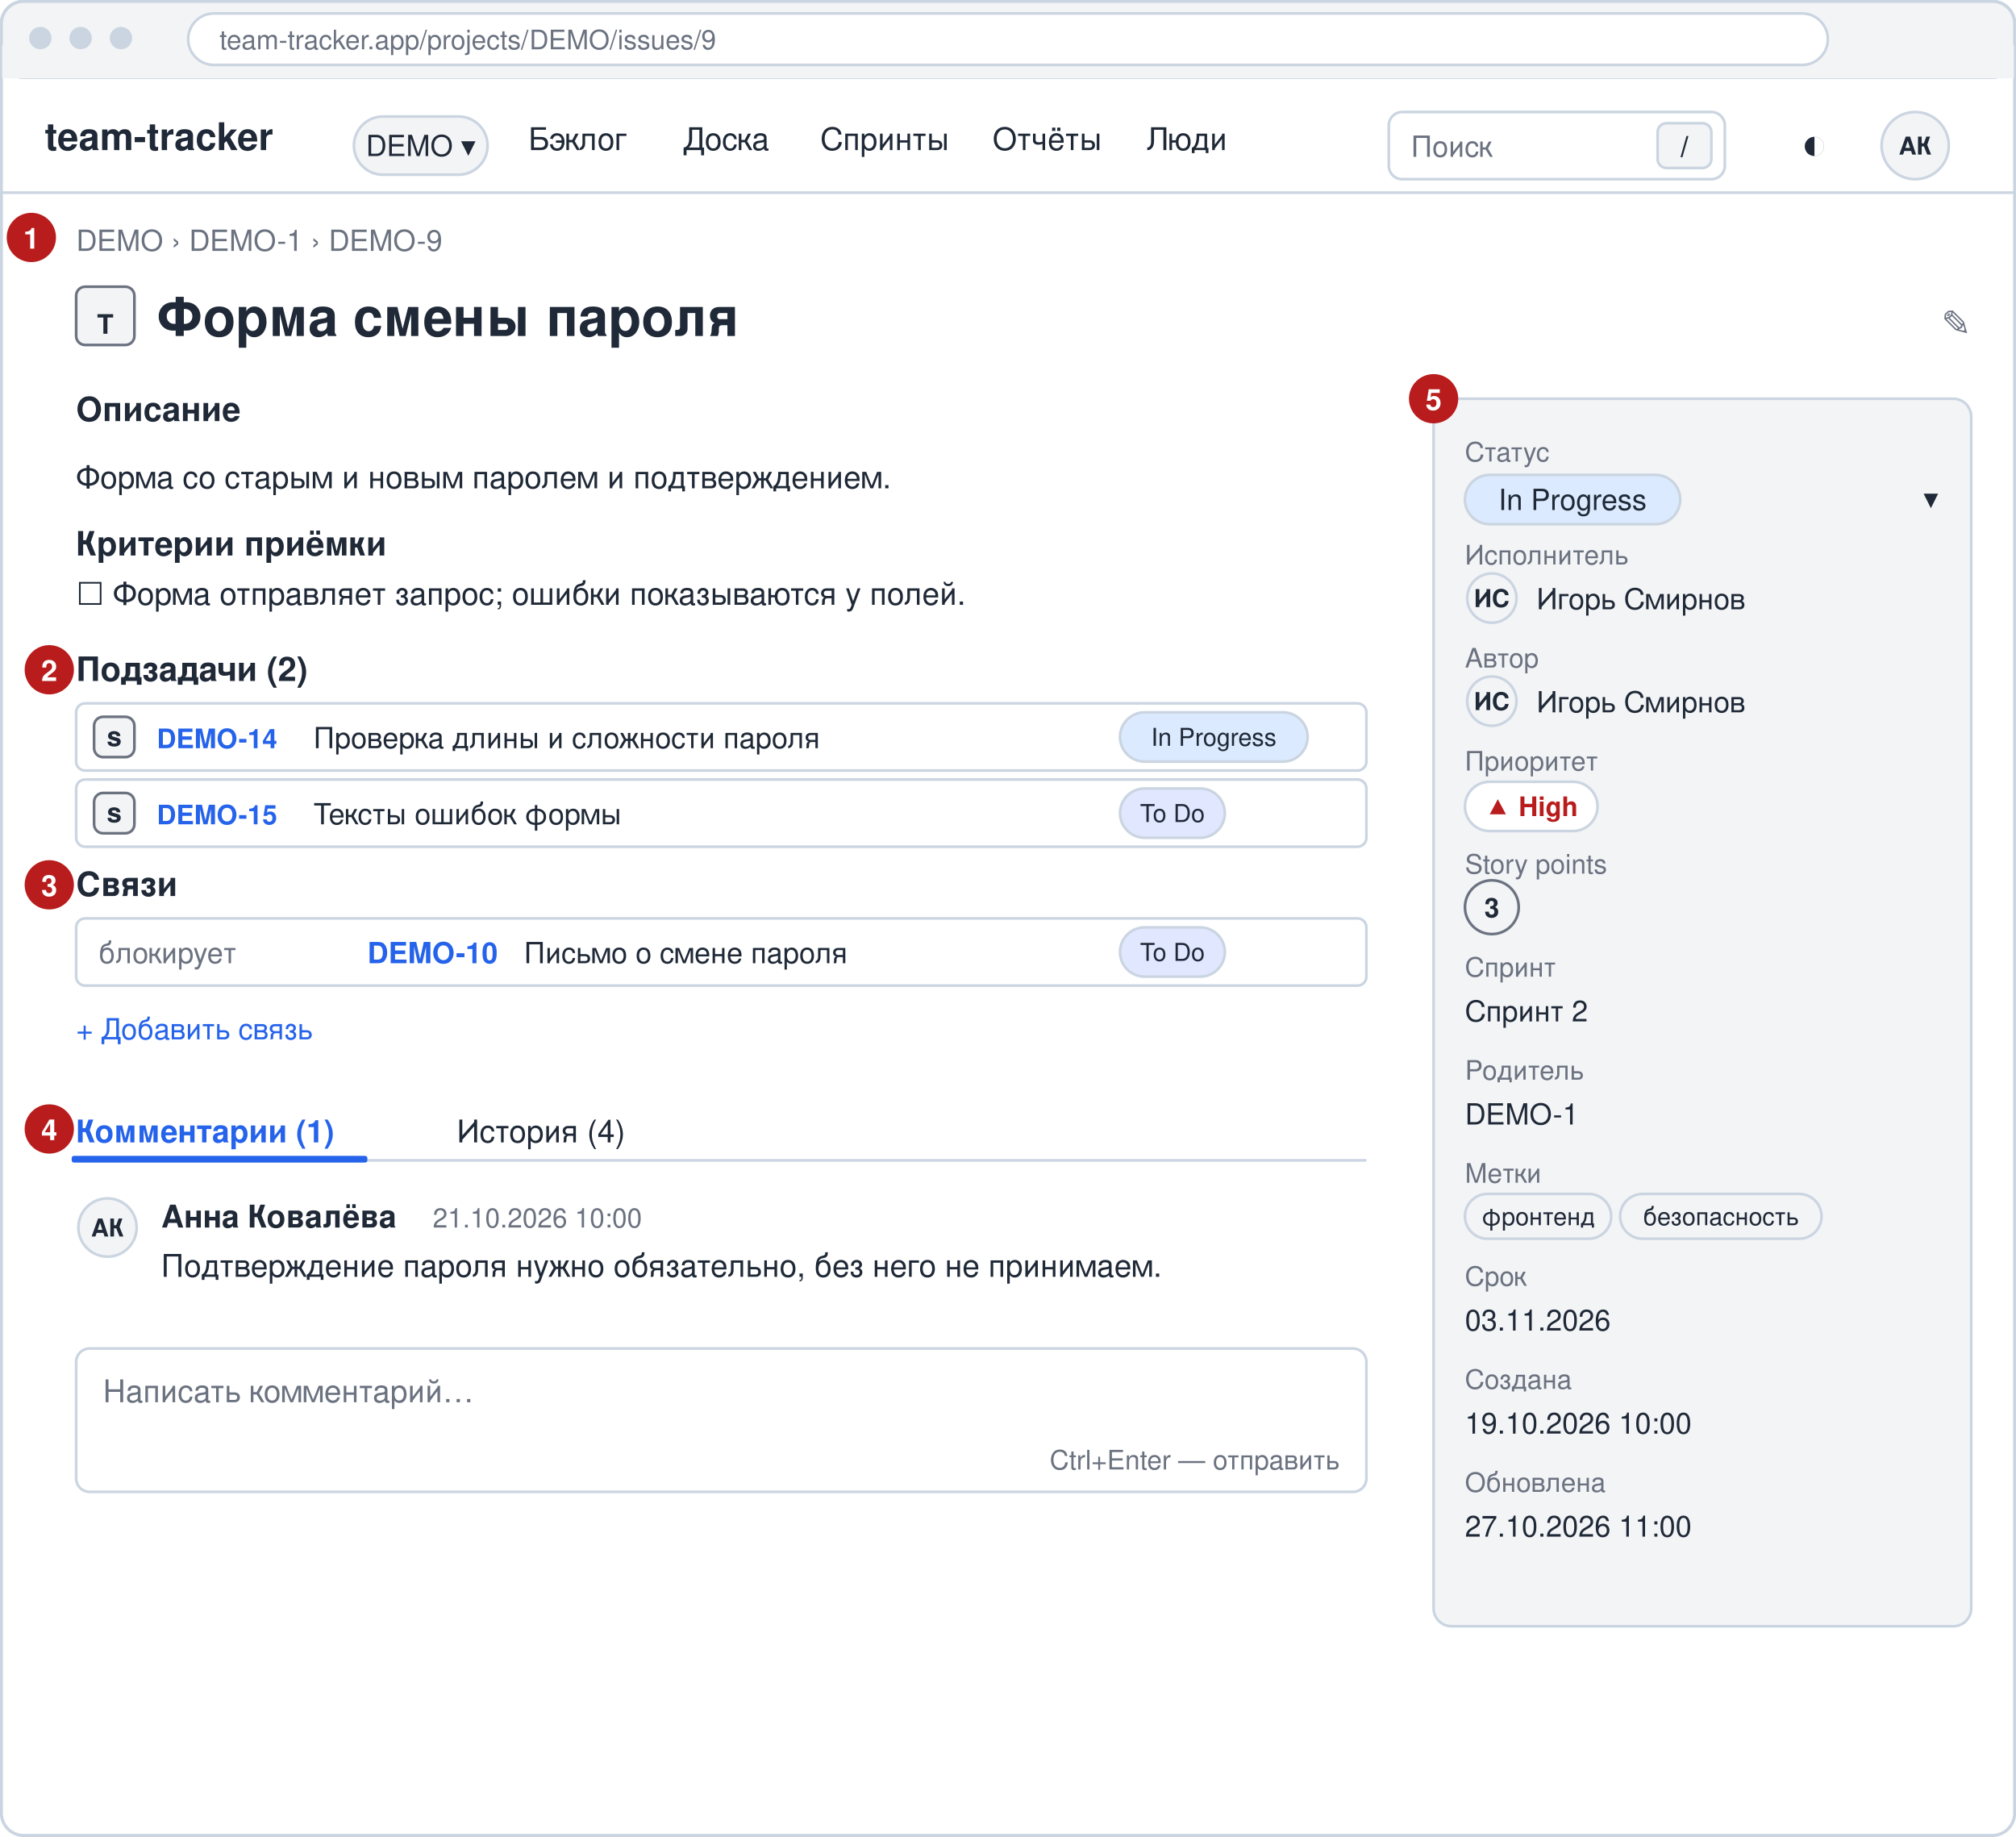
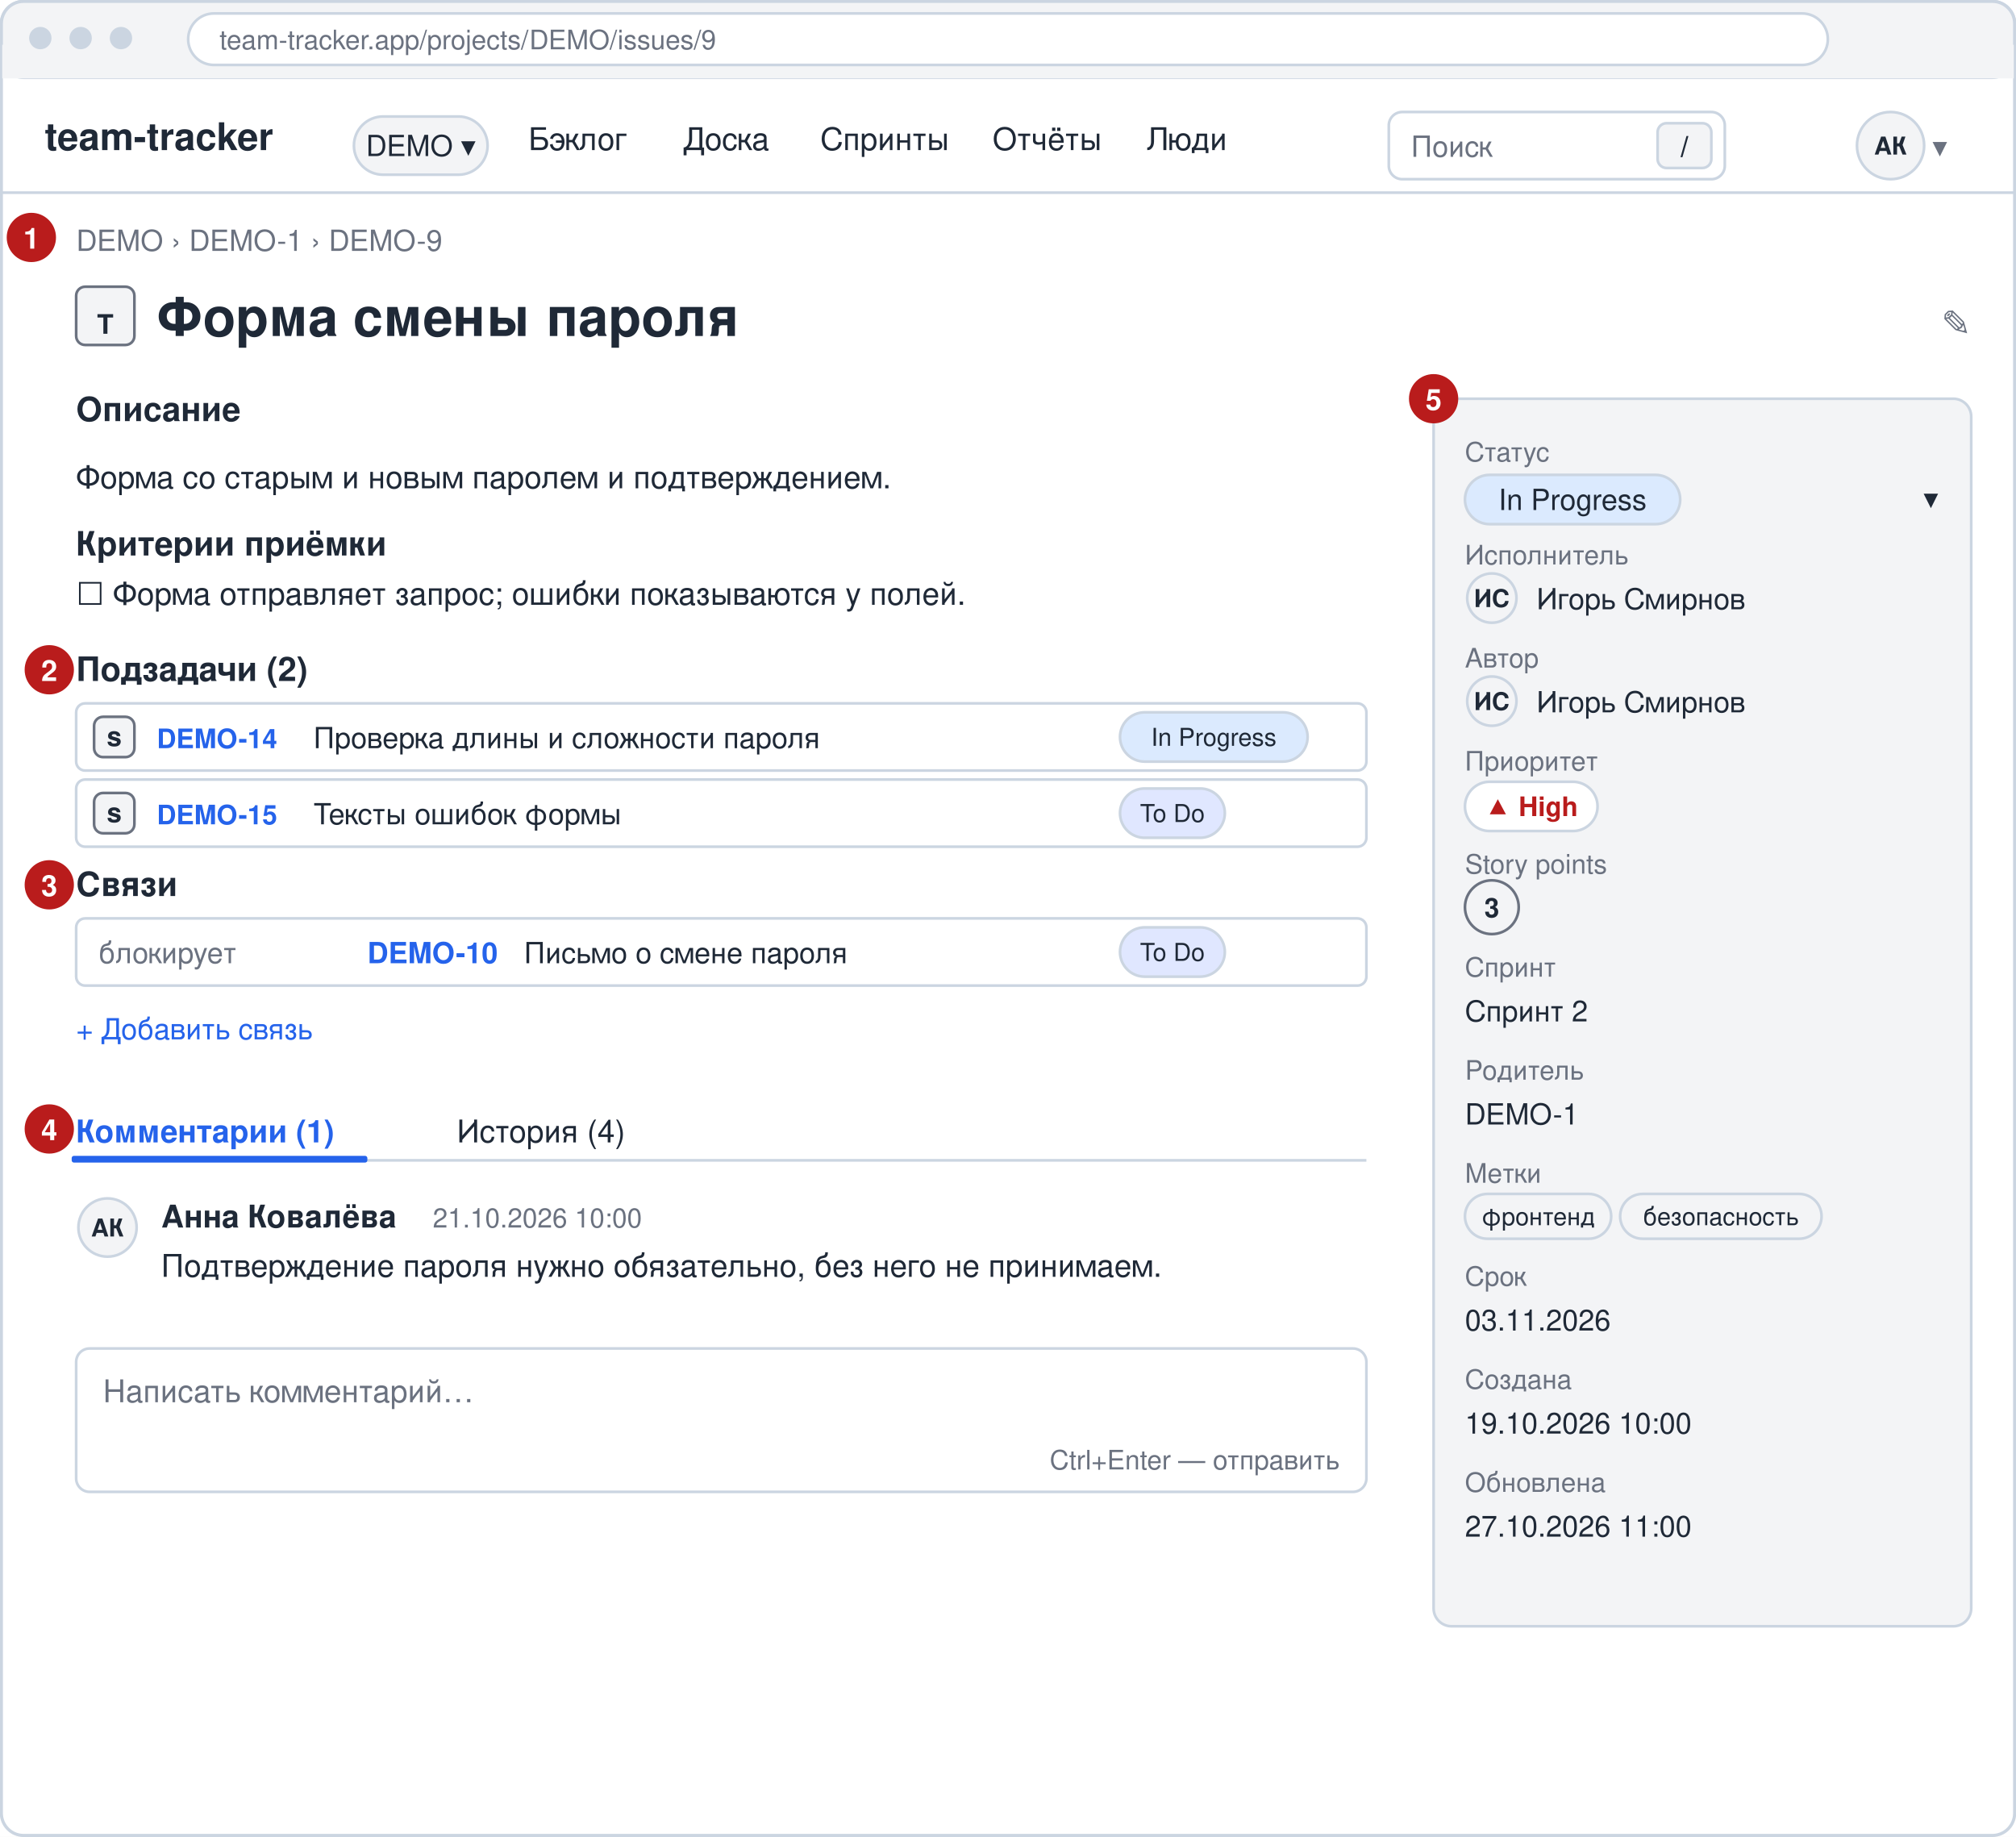
<svg xmlns="http://www.w3.org/2000/svg" width="900" height="820" viewBox="0 0 900 820" font-family="Helvetica, Arial, 'Segoe UI', 'DejaVu Sans', sans-serif" role="img" aria-label="Карточка задачи, вкладка «Комментарии»">
  <rect width="900" height="820" fill="#ffffff" />
  <rect x="0.6" y="0.6" width="898.8" height="818.8" rx="10" fill="#ffffff" stroke="#cbd5e1" stroke-width="1.4" />
  <rect x="0.6" y="0.6" width="898.8" height="34" rx="10" fill="#f3f4f6" stroke="#cbd5e1" stroke-width="1.4" />
  <rect x="1" y="20" width="898" height="15" rx="0" fill="#f3f4f6" />
  <circle cx="18" cy="17" r="5" fill="#cbd5e1" />
  <circle cx="36" cy="17" r="5" fill="#cbd5e1" />
  <circle cx="54" cy="17" r="5" fill="#cbd5e1" />
  <rect x="84" y="6" width="732" height="23" rx="11.5" fill="#ffffff" stroke="#cbd5e1" stroke-width="1.2" />
  <text x="98" y="22" text-anchor="start" font-size="12" fill="#6b7280">team-tracker.app/projects/DEMO/issues/9</text>
  <line x1="1" y1="86" x2="899" y2="86" stroke="#cbd5e1" stroke-width="1.2" />
  <text x="20" y="67" text-anchor="start" font-size="17" font-weight="bold" fill="#1f2937">team-tracker</text>
  <rect x="158" y="52" width="59.68" height="26" rx="13.0" fill="#f3f4f6" stroke="#cbd5e1" stroke-width="1.2" />
  <text x="187.84" y="69.68" text-anchor="middle" font-size="13" fill="#1f2937">DEMO ▾</text>
  <text x="236" y="67" text-anchor="start" font-size="14" fill="#1f2937">Бэклог</text>
  <text x="305.04" y="67" text-anchor="start" font-size="14" fill="#1f2937">Доска</text>
  <text x="366.24" y="67" text-anchor="start" font-size="14" fill="#1f2937">Спринты</text>
  <text x="443.12" y="67" text-anchor="start" font-size="14" fill="#1f2937">Отчёты</text>
  <text x="512.16" y="67" text-anchor="start" font-size="14" fill="#1f2937">Люди</text>
  <rect x="620" y="50" width="150" height="30" rx="6" fill="#ffffff" stroke="#cbd5e1" stroke-width="1.2" />
  <text x="630" y="70" text-anchor="start" font-size="13" fill="#6b7280">Поиск</text>
  <rect x="740" y="55" width="24" height="20" rx="4" fill="#f3f4f6" stroke="#cbd5e1" stroke-width="1.2" />
  <text x="752" y="70" text-anchor="middle" font-size="13" font-weight="bold" fill="#1f2937">/</text>
-   <text x="810" y="71" text-anchor="middle" font-size="20" fill="#1f2937">◐</text>
-   <circle cx="855" cy="65" r="15" fill="#f3f4f6" stroke="#cbd5e1" stroke-width="1.2" />
-   <text x="855" y="69" text-anchor="middle" font-size="11" font-weight="bold" fill="#1f2937">АК</text>
+   <circle cx="844" cy="65" r="15" fill="#f3f4f6" stroke="#cbd5e1" stroke-width="1.2" />
+   <text x="844" y="69" text-anchor="middle" font-size="11" font-weight="bold" fill="#1f2937">АК</text>
+   <text x="866" y="70" text-anchor="middle" font-size="13" fill="#6b7280">▾</text>
  <text x="34" y="112" text-anchor="start" font-size="13" fill="#6b7280">DEMO  ›  DEMO-1  ›  DEMO-9</text>
  <circle cx="14" cy="106" r="11" fill="#b91c1c" />
  <text x="14" y="111" text-anchor="middle" font-size="13" font-weight="bold" fill="#ffffff">1</text>
  <rect x="34" y="128" width="26" height="26" rx="4" fill="#f3f4f6" stroke="#6b7280" stroke-width="1.2" />
  <text x="47.0" y="149" text-anchor="middle" font-size="12" font-weight="bold" fill="#1f2937">T</text>
  <text x="70" y="150" text-anchor="start" font-size="24" font-weight="bold" fill="#1f2937">Форма смены пароля</text>
  <text x="880" y="150" text-anchor="end" font-size="16" fill="#6b7280">✎</text>
  <text x="34" y="188" text-anchor="start" font-size="15" font-weight="bold" fill="#1f2937">Описание</text>
  <text x="34" y="218" text-anchor="start" font-size="14" fill="#1f2937">Форма со старым и новым паролем и подтверждением.</text>
  <text x="34" y="248" text-anchor="start" font-size="15" font-weight="bold" fill="#1f2937">Критерии приёмки</text>
  <text x="34" y="270" text-anchor="start" font-size="14" fill="#1f2937">☐ Форма отправляет запрос; ошибки показываются у полей.</text>
  <text x="34" y="304" text-anchor="start" font-size="15" font-weight="bold" fill="#1f2937">Подзадачи (2)</text>
  <circle cx="22" cy="299" r="11" fill="#b91c1c" />
  <text x="22" y="304" text-anchor="middle" font-size="13" font-weight="bold" fill="#ffffff">2</text>
  <rect x="34" y="314" width="576" height="30" rx="4" fill="#ffffff" stroke="#cbd5e1" stroke-width="1.2" />
  <rect x="42" y="320" width="18" height="18" rx="4" fill="#f3f4f6" stroke="#6b7280" stroke-width="1.2" />
  <text x="51.0" y="333" text-anchor="middle" font-size="12" font-weight="bold" fill="#1f2937">s</text>
  <text x="70" y="334" text-anchor="start" font-size="12" font-weight="bold" fill="#2563eb">DEMO-14</text>
  <text x="140" y="334" text-anchor="start" font-size="13" fill="#1f2937">Проверка длины и сложности пароля</text>
  <rect x="500" y="318" width="83.76" height="22" rx="11.0" fill="#dbeafe" stroke="#cbd5e1" stroke-width="1.2" />
  <text x="541.88" y="332.96" text-anchor="middle" font-size="11" fill="#1f2937">In Progress</text>
  <rect x="34" y="348" width="576" height="30" rx="4" fill="#ffffff" stroke="#cbd5e1" stroke-width="1.2" />
  <rect x="42" y="354" width="18" height="18" rx="4" fill="#f3f4f6" stroke="#6b7280" stroke-width="1.2" />
  <text x="51.0" y="367" text-anchor="middle" font-size="12" font-weight="bold" fill="#1f2937">s</text>
  <text x="70" y="368" text-anchor="start" font-size="12" font-weight="bold" fill="#2563eb">DEMO-15</text>
  <text x="140" y="368" text-anchor="start" font-size="13" fill="#1f2937">Тексты ошибок формы</text>
  <rect x="500" y="352" width="46.8" height="22" rx="11.0" fill="#e0e7ff" stroke="#cbd5e1" stroke-width="1.2" />
  <text x="523.4" y="366.96" text-anchor="middle" font-size="11" fill="#1f2937">To Do</text>
  <text x="34" y="400" text-anchor="start" font-size="15" font-weight="bold" fill="#1f2937">Связи</text>
  <circle cx="22" cy="395" r="11" fill="#b91c1c" />
  <text x="22" y="400" text-anchor="middle" font-size="13" font-weight="bold" fill="#ffffff">3</text>
  <rect x="34" y="410" width="576" height="30" rx="4" fill="#ffffff" stroke="#cbd5e1" stroke-width="1.2" />
  <text x="44" y="430" text-anchor="start" font-size="13" fill="#6b7280">блокирует</text>
  <text x="164" y="430" text-anchor="start" font-size="13" font-weight="bold" fill="#2563eb">DEMO-10</text>
  <text x="234" y="430" text-anchor="start" font-size="13" fill="#1f2937">Письмо о смене пароля</text>
  <rect x="500" y="414" width="46.8" height="22" rx="11.0" fill="#e0e7ff" stroke="#cbd5e1" stroke-width="1.2" />
  <text x="523.4" y="428.96" text-anchor="middle" font-size="11" fill="#1f2937">To Do</text>
  <text x="34" y="464" text-anchor="start" font-size="13" fill="#2563eb">+ Добавить связь</text>
  <line x1="34" y1="518" x2="610" y2="518" stroke="#cbd5e1" stroke-width="1.2" />
  <text x="34" y="510" text-anchor="start" font-size="14" font-weight="bold" fill="#2563eb">Комментарии (1)</text>
  <rect x="32" y="516" width="132.0" height="3" rx="1" fill="#2563eb" />
  <text x="204" y="510" text-anchor="start" font-size="14" fill="#1f2937">История (4)</text>
  <circle cx="22" cy="504" r="11" fill="#b91c1c" />
  <text x="22" y="509" text-anchor="middle" font-size="13" font-weight="bold" fill="#ffffff">4</text>
  <circle cx="48" cy="548" r="13" fill="#f3f4f6" stroke="#cbd5e1" stroke-width="1.2" />
  <text x="48" y="552" text-anchor="middle" font-size="11" font-weight="bold" fill="#1f2937">АК</text>
  <text x="72" y="548" text-anchor="start" font-size="14" font-weight="bold" fill="#1f2937">Анна Ковалёва</text>
  <text x="193.2" y="548" text-anchor="start" font-size="12" fill="#6b7280">21.10.2026 10:00</text>
  <text x="72" y="570" text-anchor="start" font-size="14" fill="#1f2937">Подтверждение пароля нужно обязательно, без него не принимаем.</text>
  <rect x="34" y="602" width="576" height="64" rx="6" fill="#ffffff" stroke="#cbd5e1" stroke-width="1.2" />
  <text x="46" y="626" text-anchor="start" font-size="14" fill="#6b7280">Написать комментарий…</text>
  <text x="598" y="656" text-anchor="end" font-size="12" fill="#6b7280">Ctrl+Enter — отправить</text>
  <rect x="640" y="178" width="240" height="548" rx="8" fill="#f3f4f6" stroke="#cbd5e1" stroke-width="1.2" />
  <circle cx="640" cy="178" r="11" fill="#b91c1c" />
  <text x="640" y="183" text-anchor="middle" font-size="13" font-weight="bold" fill="#ffffff">5</text>
  <text x="654" y="206" text-anchor="start" font-size="12" fill="#6b7280">Статус</text>
  <rect x="654" y="212" width="96.08" height="22" rx="11.0" fill="#dbeafe" stroke="#cbd5e1" stroke-width="1.2" />
  <text x="702.04" y="227.68" text-anchor="middle" font-size="13" fill="#1f2937">In Progress</text>
  <text x="862" y="227" text-anchor="middle" font-size="13" fill="#1f2937">▾</text>
  <text x="654" y="252" text-anchor="start" font-size="12" fill="#6b7280">Исполнитель</text>
  <circle cx="666" cy="267" r="11" fill="#f3f4f6" stroke="#cbd5e1" stroke-width="1.2" />
  <text x="666" y="271" text-anchor="middle" font-size="11" font-weight="bold" fill="#1f2937">ИС</text>
  <text x="686" y="272" text-anchor="start" font-size="13" fill="#1f2937">Игорь Смирнов</text>
  <text x="654" y="298" text-anchor="start" font-size="12" fill="#6b7280">Автор</text>
  <circle cx="666" cy="313" r="11" fill="#f3f4f6" stroke="#cbd5e1" stroke-width="1.2" />
  <text x="666" y="317" text-anchor="middle" font-size="11" font-weight="bold" fill="#1f2937">ИС</text>
  <text x="686" y="318" text-anchor="start" font-size="13" fill="#1f2937">Игорь Смирнов</text>
  <text x="654" y="344" text-anchor="start" font-size="12" fill="#6b7280">Приоритет</text>
  <rect x="654" y="349" width="59.2" height="22" rx="11.0" fill="#ffffff" stroke="#cbd5e1" stroke-width="1.2" />
  <text x="683.6" y="364.32" text-anchor="middle" font-size="12" font-weight="bold" fill="#b91c1c">▲ High</text>
  <text x="654" y="390" text-anchor="start" font-size="12" fill="#6b7280">Story points</text>
  <circle cx="666" cy="405" r="12" fill="#f3f4f6" stroke="#6b7280" stroke-width="1.2" />
  <text x="666" y="409.5" text-anchor="middle" font-size="12" font-weight="bold" fill="#1f2937">3</text>
  <text x="654" y="436" text-anchor="start" font-size="12" fill="#6b7280">Спринт</text>
  <text x="654" y="456" text-anchor="start" font-size="13" fill="#1f2937">Спринт 2</text>
  <text x="654" y="482" text-anchor="start" font-size="12" fill="#6b7280">Родитель</text>
  <text x="654" y="502" text-anchor="start" font-size="13" fill="#1f2937">DEMO-1</text>
  <text x="654" y="528" text-anchor="start" font-size="12" fill="#6b7280">Метки</text>
  <rect x="654" y="533" width="65.28" height="20" rx="10.0" fill="#f3f4f6" stroke="#cbd5e1" stroke-width="1.2" />
  <text x="686.64" y="546.96" text-anchor="middle" font-size="11" fill="#1f2937">фронтенд</text>
  <rect x="723.28" y="533" width="89.92" height="20" rx="10.0" fill="#f3f4f6" stroke="#cbd5e1" stroke-width="1.2" />
  <text x="768.24" y="546.96" text-anchor="middle" font-size="11" fill="#1f2937">безопасность</text>
  <text x="654" y="574" text-anchor="start" font-size="12" fill="#6b7280">Срок</text>
  <text x="654" y="594" text-anchor="start" font-size="13" fill="#1f2937">03.11.2026</text>
  <text x="654" y="620" text-anchor="start" font-size="12" fill="#6b7280">Создана</text>
  <text x="654" y="640" text-anchor="start" font-size="13" fill="#1f2937">19.10.2026 10:00</text>
  <text x="654" y="666" text-anchor="start" font-size="12" fill="#6b7280">Обновлена</text>
  <text x="654" y="686" text-anchor="start" font-size="13" fill="#1f2937">27.10.2026 11:00</text>
</svg>
